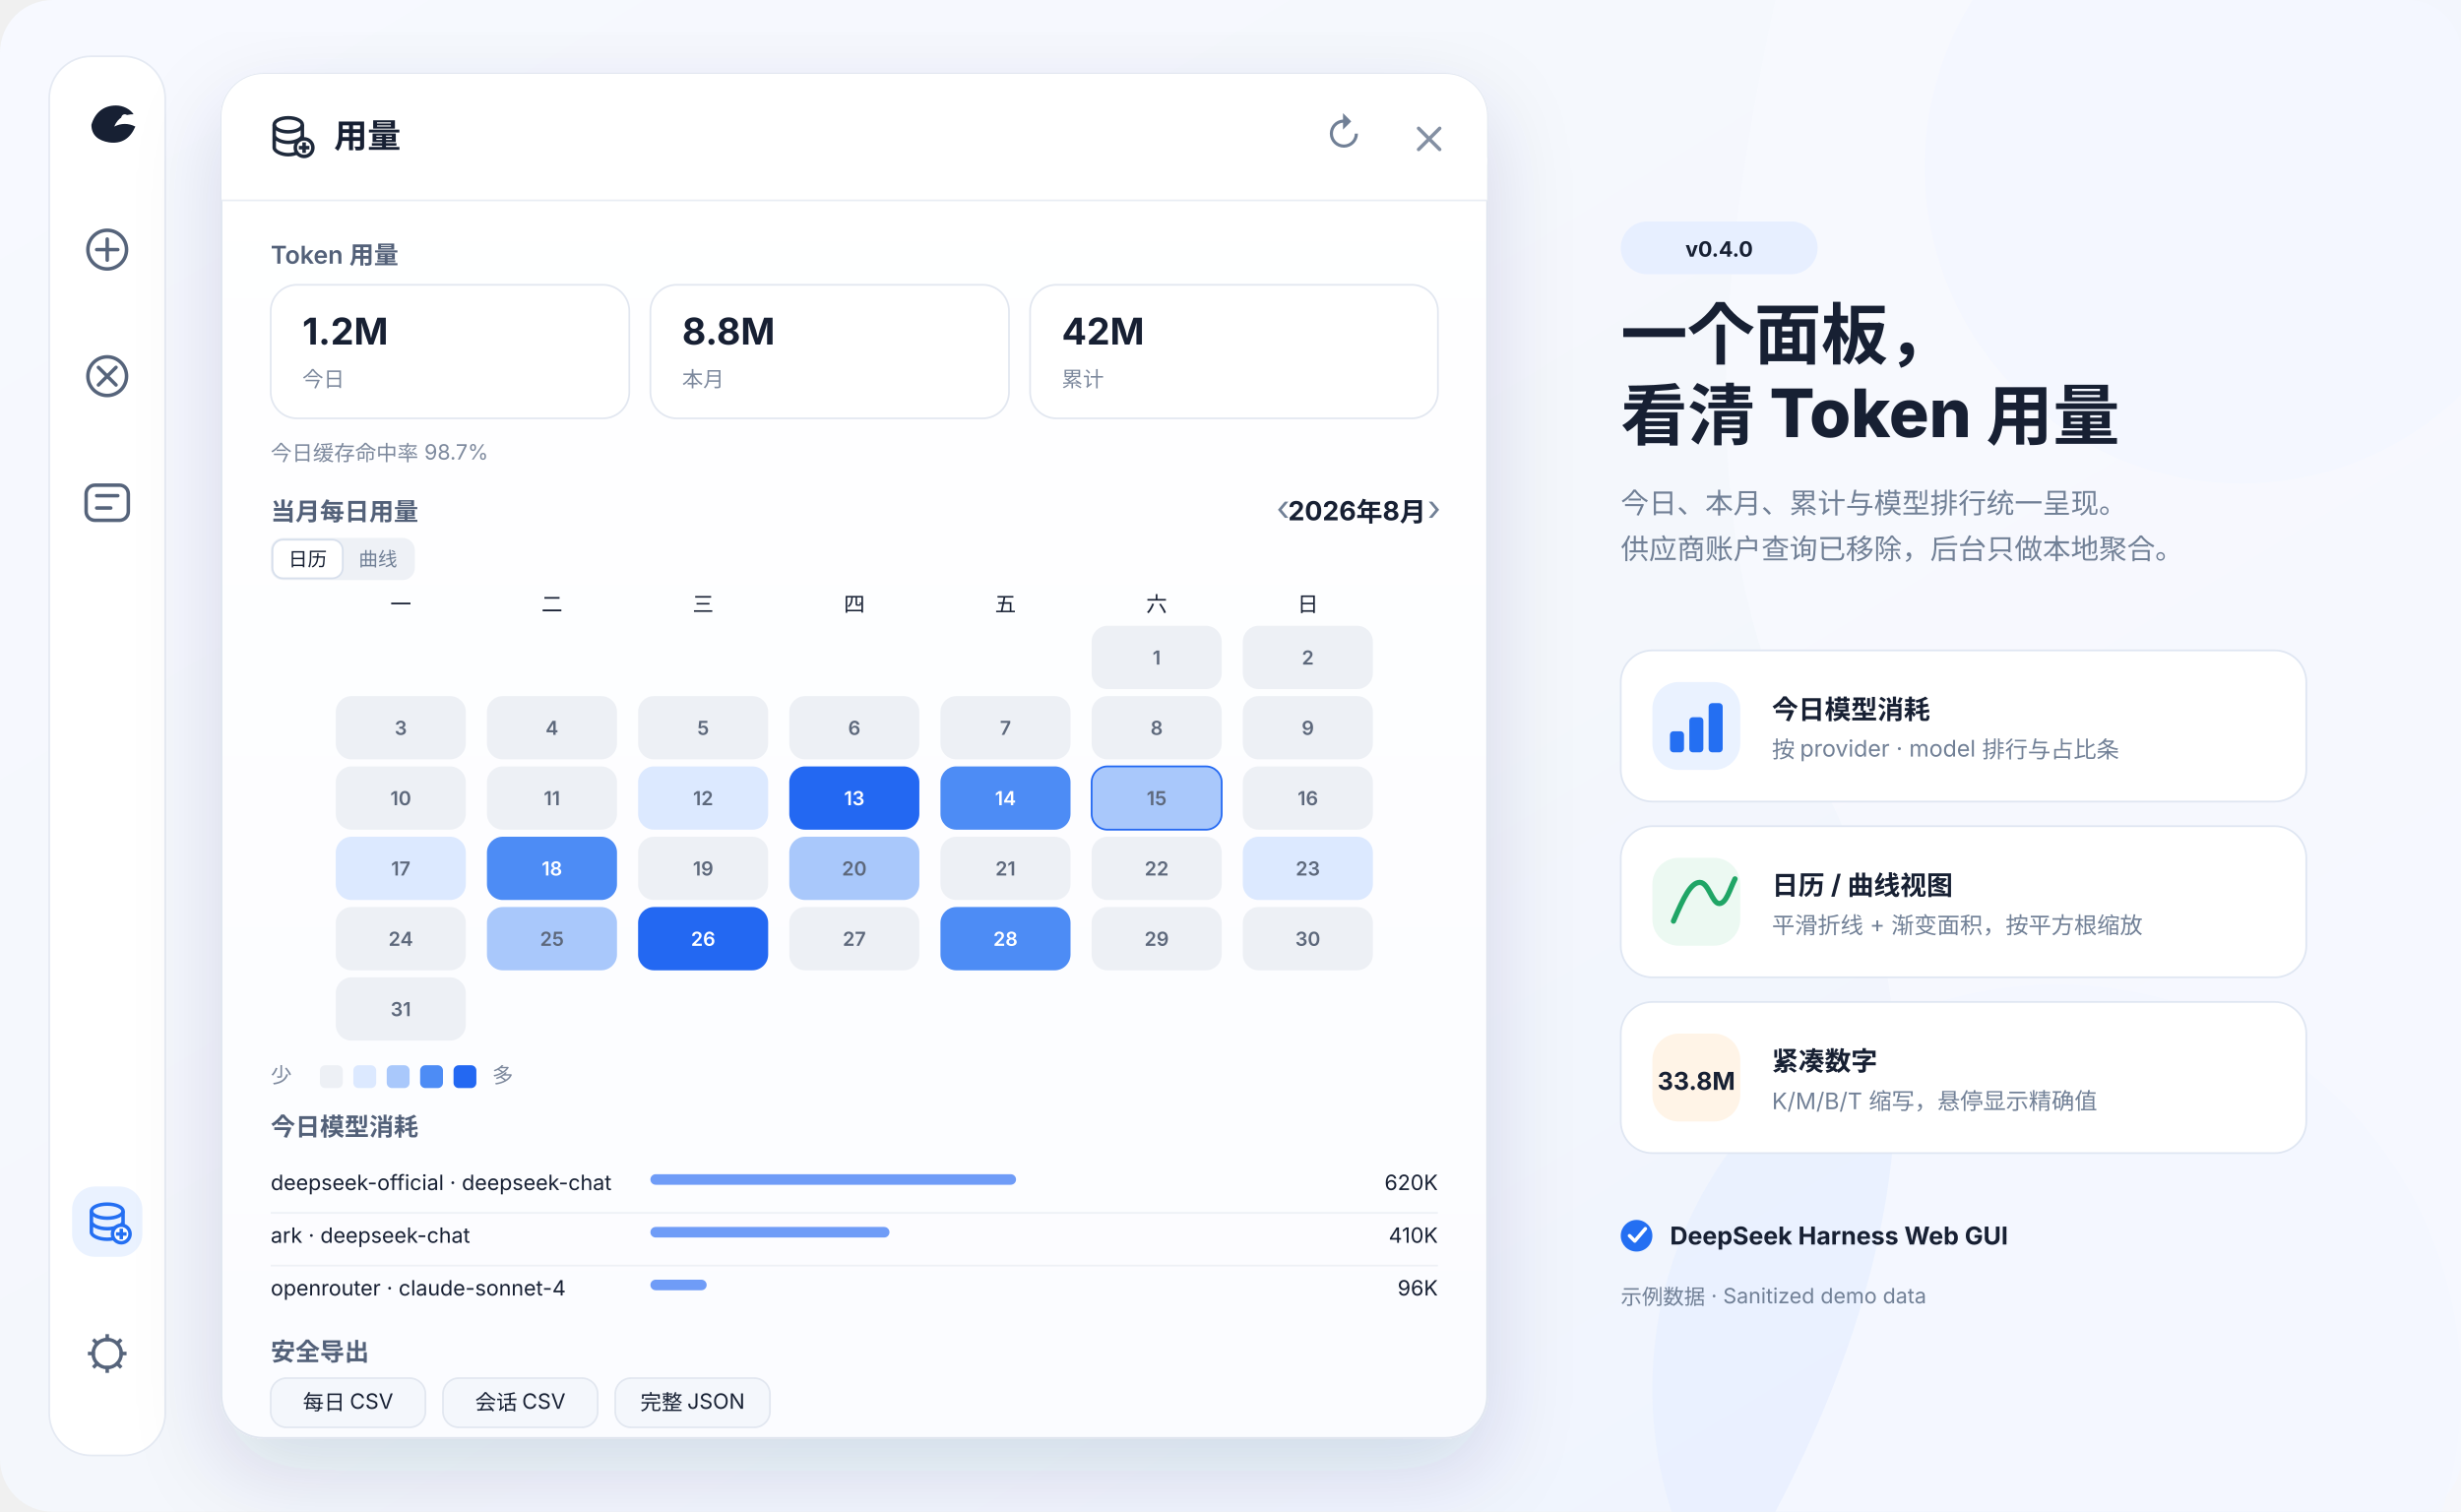
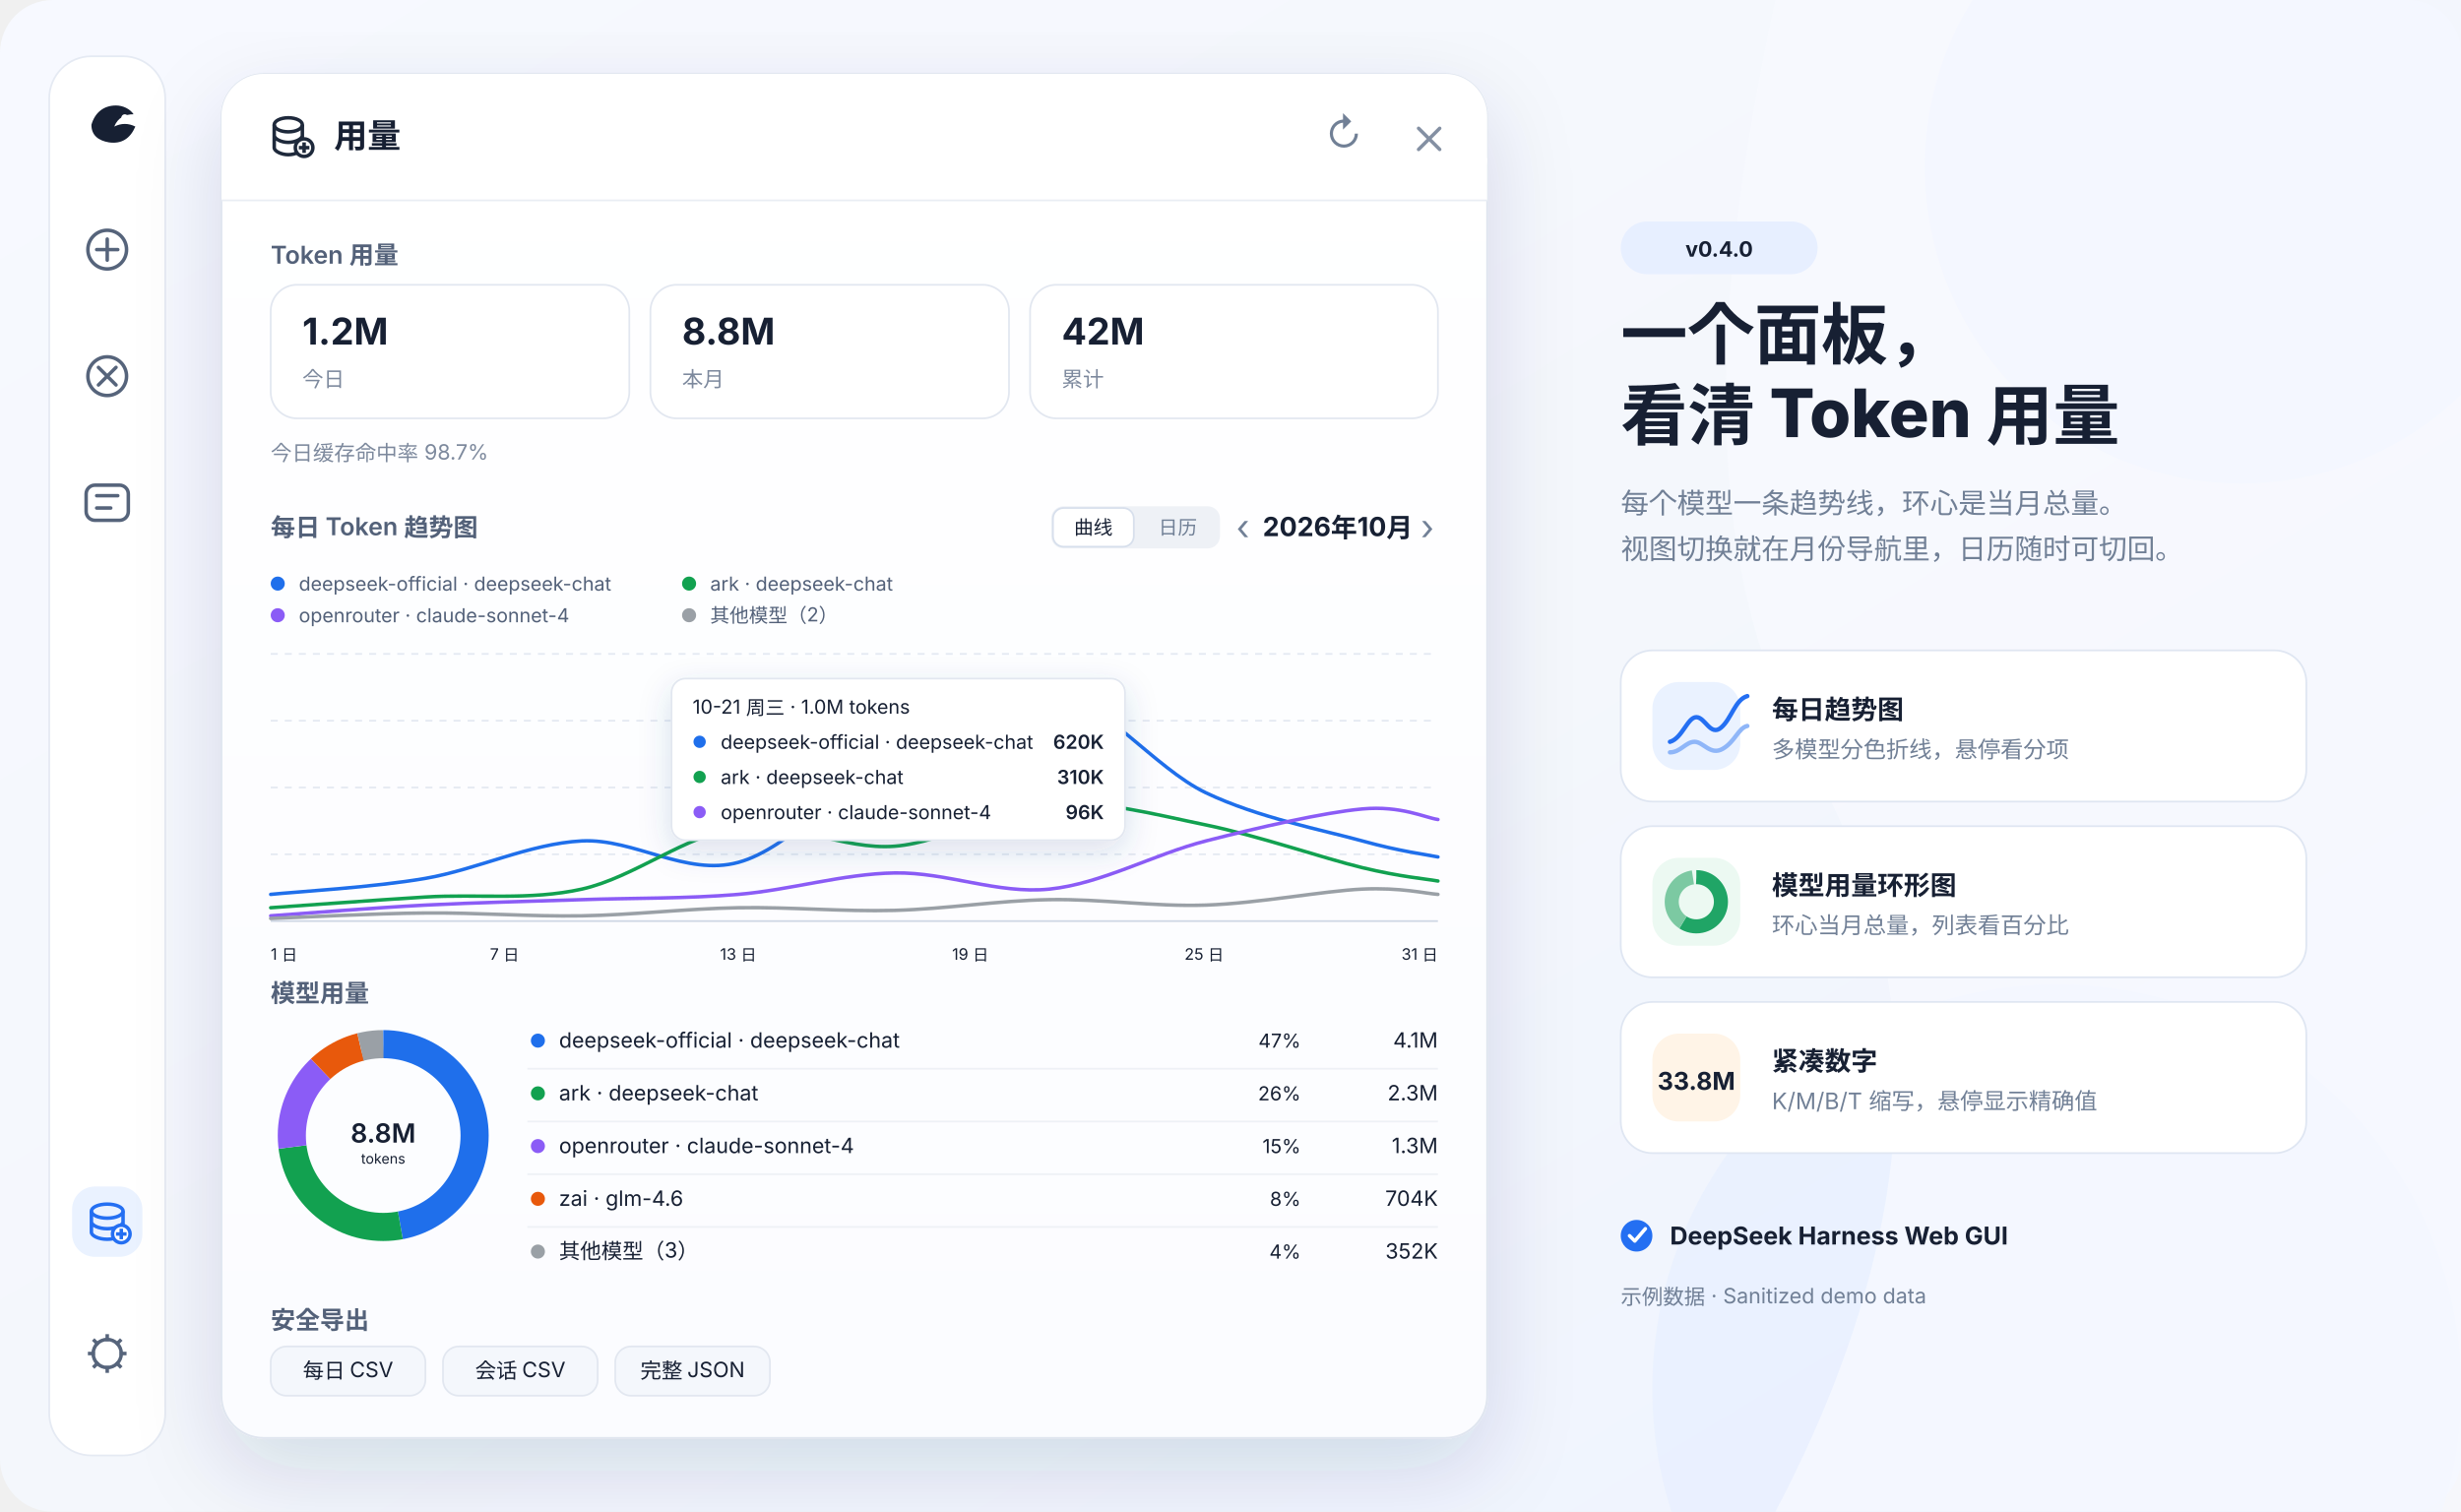
<svg xmlns="http://www.w3.org/2000/svg" width="1400" height="860" viewBox="0 0 1400 860" role="img" aria-labelledby="title desc">
  <defs>
    <linearGradient id="bg" x1="0" y1="0" x2="1" y2="1">
      <stop offset="0" stop-color="#f7f9ff" />
      <stop offset="0.52" stop-color="#f4f7fc" />
      <stop offset="1" stop-color="#eef3ff" />
    </linearGradient>
    <linearGradient id="panel" x1="0" y1="0" x2="0" y2="1">
      <stop offset="0" stop-color="#ffffff" />
      <stop offset="1" stop-color="#fbfcff" />
    </linearGradient>
    <filter id="shadow" x="-20%" y="-20%" width="140%" height="160%">
      <feDropShadow dx="0" dy="18" stdDeviation="24" flood-color="#20355d" flood-opacity="0.14" />
    </filter>
+     <filter id="card" x="-30%" y="-30%" width="160%" height="170%">
+       <feDropShadow dx="0" dy="6" stdDeviation="9" flood-color="#2b4d88" flood-opacity="0.16" />
+     </filter>
    <style>
      text { font-family: Inter, ui-sans-serif, system-ui, -apple-system, BlinkMacSystemFont, "Segoe UI", "Microsoft YaHei", sans-serif; fill: #172033; }
      .muted { fill: #718096; }
      .label { fill: #536179; font-size: 14px; font-weight: 600; }
      .tiny { fill: #7d899d; font-size: 12px; }
-       .day { fill: #5d687b; font-size: 11px; font-weight: 600; text-anchor: middle; dominant-baseline: middle; }
-       .day-light { fill: #ffffff; }
+       .tick { fill: #8a95a6; font-size: 9px; }
+       .legend { fill: #536179; font-size: 11px; }
      .row { font-size: 12px; }
    </style>
  </defs>
  <rect width="1400" height="860" rx="30" fill="url(#bg)" />
  <circle cx="1275" cy="95" r="180" fill="#dfeaff" opacity="0.55" />
  <circle cx="1170" cy="790" r="230" fill="#e6efff" opacity="0.66" />
  <path d="M1010 0h390v860h-390c84-160 91-302 20-426C969 328 970 183 1010 0Z" fill="#f8faff" opacity="0.72" />
  <rect x="28" y="32" width="66" height="796" rx="24" fill="#ffffff" stroke="#e5eaf3" />
  <g transform="translate(48 55)">
    <path d="M4 16c2-7 7-11 14-11 4 0 8 2 10 5-5 0-9 2-11 7 4-2 8-2 12 0-3 7-8 10-15 9-6-1-10-4-10-10Z" fill="#172033" />
    <circle cx="23" cy="12" r="2" fill="#ffffff" />
  </g>
  <g fill="none" stroke="#56647b" stroke-width="2" stroke-linecap="round">
    <circle cx="61" cy="142" r="11" />
    <path d="M61 136v12M55 142h12" />
    <circle cx="61" cy="214" r="11" />
    <path d="M56 209l10 10M66 209l-10 10" />
    <rect x="49" y="276" width="24" height="20" rx="5" />
    <path d="M55 282h12M55 289h8" />
  </g>
  <rect x="41" y="675" width="40" height="40" rx="13" fill="#eaf2ff" />
  <g transform="translate(50 684)" fill="none" stroke="#246ff2" stroke-width="2">
    <ellipse cx="11" cy="5" rx="9" ry="4" />
    <path d="M2 5v12c0 2 4 4 9 4s9-2 9-4V5M2 11c0 2 4 4 9 4s9-2 9-4" />
    <circle cx="19" cy="18" r="5" fill="#fff" />
    <path d="M19 15v6M16 18h6" />
  </g>
  <g transform="translate(49 758)" fill="none" stroke="#56647b" stroke-width="2">
    <circle cx="12" cy="12" r="8" />
    <path d="M12 1v4M12 19v4M1 12h4M19 12h4M4 4l3 3M17 17l3 3M20 4l-3 3M7 17l-3 3" />
  </g>
  <g filter="url(#shadow)">
    <rect x="126" y="42" width="720" height="776" rx="24" fill="url(#panel)" stroke="#dfe5ef" />
  </g>
  <rect x="126" y="42" width="720" height="72" rx="24" fill="#ffffff" />
  <path d="M126 90h720v24H126Z" fill="#ffffff" />
  <line x1="126" y1="114" x2="846" y2="114" stroke="#e9edf4" />
  <g transform="translate(154 66)" fill="none" stroke="#1e293b" stroke-width="2">
    <ellipse cx="10" cy="5" rx="8" ry="4" />
    <path d="M2 5v13c0 2 4 4 8 4s8-2 8-4V5M2 11c0 2 4 4 8 4s8-2 8-4" />
    <circle cx="19" cy="18" r="5" fill="#fff" />
    <path d="M19 15v6M16 18h6" />
  </g>
  <text x="190" y="84" font-size="19" font-weight="700">用量</text>
  <text x="754" y="84" font-size="22" class="muted">↻</text>
  <path d="M807 73l12 12M819 73l-12 12" stroke="#8490a3" stroke-width="2" stroke-linecap="round" />
  <text x="154" y="150" class="label">Token 用量</text>
  <g>
    <rect x="154" y="162" width="204" height="76" rx="15" fill="#ffffff" stroke="#e2e7f0" />
    <text x="172" y="196" font-size="21" font-weight="750">1.2M</text>
    <text x="172" y="220" class="tiny">今日</text>
    <rect x="370" y="162" width="204" height="76" rx="15" fill="#ffffff" stroke="#e2e7f0" />
    <text x="388" y="196" font-size="21" font-weight="750">8.8M</text>
    <text x="388" y="220" class="tiny">本月</text>
    <rect x="586" y="162" width="232" height="76" rx="15" fill="#ffffff" stroke="#e2e7f0" />
    <text x="604" y="196" font-size="21" font-weight="750">42M</text>
    <text x="604" y="220" class="tiny">累计</text>
  </g>
  <text x="154" y="262" class="tiny">今日缓存命中率 98.7%</text>
-   <text x="154" y="296" class="label">当月每日用量</text>
-   <text x="726" y="296" class="muted" font-size="20">‹</text>
-   <text x="772" y="296" font-size="15" font-weight="700" text-anchor="middle">2026年8月</text>
-   <text x="812" y="296" class="muted" font-size="20">›</text>
-   <g>
-     <rect x="154" y="306" width="82" height="24" rx="7" fill="#eef1f6" />
-     <rect x="155" y="307" width="40" height="22" rx="6" fill="#ffffff" stroke="#d7dfec" />
-     <text x="175" y="322" font-size="11" text-anchor="middle" font-weight="500">日历</text>
-     <text x="215" y="322" font-size="11" text-anchor="middle" class="muted">曲线</text>
-   </g>
-   <g class="tiny" text-anchor="middle">
-     <text x="228" y="348">一</text>
-     <text x="314" y="348">二</text>
-     <text x="400" y="348">三</text>
-     <text x="486" y="348">四</text>
-     <text x="572" y="348">五</text>
-     <text x="658" y="348">六</text>
-     <text x="744" y="348">日</text>
-   </g>
-   <g>
-     <rect x="621" y="356" width="74" height="36" rx="9" fill="#edf0f5" />
-     <text x="658" y="374" class="day">1</text>
-     <rect x="707" y="356" width="74" height="36" rx="9" fill="#edf0f5" />
-     <text x="744" y="374" class="day">2</text>
-     <rect x="191" y="396" width="74" height="36" rx="9" fill="#edf0f5" />
-     <text x="228" y="414" class="day">3</text>
-     <rect x="277" y="396" width="74" height="36" rx="9" fill="#edf0f5" />
-     <text x="314" y="414" class="day">4</text>
-     <rect x="363" y="396" width="74" height="36" rx="9" fill="#edf0f5" />
-     <text x="400" y="414" class="day">5</text>
-     <rect x="449" y="396" width="74" height="36" rx="9" fill="#edf0f5" />
-     <text x="486" y="414" class="day">6</text>
-     <rect x="535" y="396" width="74" height="36" rx="9" fill="#edf0f5" />
-     <text x="572" y="414" class="day">7</text>
-     <rect x="621" y="396" width="74" height="36" rx="9" fill="#edf0f5" />
-     <text x="658" y="414" class="day">8</text>
-     <rect x="707" y="396" width="74" height="36" rx="9" fill="#edf0f5" />
-     <text x="744" y="414" class="day">9</text>
-     <rect x="191" y="436" width="74" height="36" rx="9" fill="#edf0f5" />
-     <text x="228" y="454" class="day">10</text>
-     <rect x="277" y="436" width="74" height="36" rx="9" fill="#edf0f5" />
-     <text x="314" y="454" class="day">11</text>
-     <rect x="363" y="436" width="74" height="36" rx="9" fill="#dce9ff" />
-     <text x="400" y="454" class="day">12</text>
-     <rect x="449" y="436" width="74" height="36" rx="9" fill="#2368f2" />
-     <text x="486" y="454" class="day day-light">13</text>
-     <rect x="535" y="436" width="74" height="36" rx="9" fill="#4d8cf5" />
-     <text x="572" y="454" class="day day-light">14</text>
-     <rect x="621" y="436" width="74" height="36" rx="9" fill="#a9c8fb" stroke="#2368f2" />
-     <text x="658" y="454" class="day">15</text>
-     <rect x="707" y="436" width="74" height="36" rx="9" fill="#edf0f5" />
-     <text x="744" y="454" class="day">16</text>
-     <rect x="191" y="476" width="74" height="36" rx="9" fill="#dce9ff" />
-     <text x="228" y="494" class="day">17</text>
-     <rect x="277" y="476" width="74" height="36" rx="9" fill="#4d8cf5" />
-     <text x="314" y="494" class="day day-light">18</text>
-     <rect x="363" y="476" width="74" height="36" rx="9" fill="#edf0f5" />
-     <text x="400" y="494" class="day">19</text>
-     <rect x="449" y="476" width="74" height="36" rx="9" fill="#a9c8fb" />
-     <text x="486" y="494" class="day">20</text>
-     <rect x="535" y="476" width="74" height="36" rx="9" fill="#edf0f5" />
-     <text x="572" y="494" class="day">21</text>
-     <rect x="621" y="476" width="74" height="36" rx="9" fill="#edf0f5" />
-     <text x="658" y="494" class="day">22</text>
-     <rect x="707" y="476" width="74" height="36" rx="9" fill="#dce9ff" />
-     <text x="744" y="494" class="day">23</text>
-     <rect x="191" y="516" width="74" height="36" rx="9" fill="#edf0f5" />
-     <text x="228" y="534" class="day">24</text>
-     <rect x="277" y="516" width="74" height="36" rx="9" fill="#a9c8fb" />
-     <text x="314" y="534" class="day">25</text>
-     <rect x="363" y="516" width="74" height="36" rx="9" fill="#2368f2" />
-     <text x="400" y="534" class="day day-light">26</text>
-     <rect x="449" y="516" width="74" height="36" rx="9" fill="#edf0f5" />
-     <text x="486" y="534" class="day">27</text>
-     <rect x="535" y="516" width="74" height="36" rx="9" fill="#4d8cf5" />
-     <text x="572" y="534" class="day day-light">28</text>
-     <rect x="621" y="516" width="74" height="36" rx="9" fill="#edf0f5" />
-     <text x="658" y="534" class="day">29</text>
-     <rect x="707" y="516" width="74" height="36" rx="9" fill="#edf0f5" />
-     <text x="744" y="534" class="day">30</text>
-     <rect x="191" y="556" width="74" height="36" rx="9" fill="#edf0f5" />
-     <text x="228" y="574" class="day">31</text>
-   </g>
-   <g transform="translate(154 604)">
-     <text x="0" y="12" class="tiny">少</text>
-     <rect x="28" y="2" width="13" height="13" rx="3" fill="#edf0f5" />
-     <rect x="47" y="2" width="13" height="13" rx="3" fill="#dce9ff" />
-     <rect x="66" y="2" width="13" height="13" rx="3" fill="#a9c8fb" />
-     <rect x="85" y="2" width="13" height="13" rx="3" fill="#4d8cf5" />
-     <rect x="104" y="2" width="13" height="13" rx="3" fill="#2368f2" />
-     <text x="126" y="12" class="tiny">多</text>
-   </g>
-   <text x="154" y="646" class="label">今日模型消耗</text>
+   <text x="154" y="305" class="label">每日 Token 趋势图</text>
+   <g>
+     <rect x="598" y="288" width="96" height="24" rx="7" fill="#eef1f6" />
+     <rect x="599" y="289" width="46" height="22" rx="6" fill="#ffffff" stroke="#d7dfec" />
+     <text x="622" y="304" font-size="11" text-anchor="middle" font-weight="500">曲线</text>
+     <text x="670" y="304" font-size="11" text-anchor="middle" class="muted">日历</text>
+   </g>
+   <text x="707" y="307" class="muted" font-size="20" text-anchor="middle">‹</text>
+   <text x="761" y="305" font-size="15" font-weight="700" text-anchor="middle">2026年10月</text>
+   <text x="812" y="307" class="muted" font-size="20" text-anchor="middle">›</text>
+   <g>
+     <circle cx="158" cy="332" r="4" fill="#1f6feb" />
+     <text x="170" y="336" class="legend">deepseek-official · deepseek-chat</text>
+     <circle cx="392" cy="332" r="4" fill="#12a150" />
+     <text x="404" y="336" class="legend">ark · deepseek-chat</text>
+     <circle cx="158" cy="350" r="4" fill="#8b5cf6" />
+     <text x="170" y="354" class="legend">openrouter · claude-sonnet-4</text>
+     <circle cx="392" cy="350" r="4" fill="#9aa0a6" />
+     <text x="404" y="354" class="legend">其他模型（2）</text>
+   </g>
+   <g stroke="#e4e9f2" stroke-width="1" stroke-dasharray="4 4">
+     <line x1="154" y1="372" x2="818" y2="372" />
+     <line x1="154" y1="410" x2="818" y2="410" />
+     <line x1="154" y1="448" x2="818" y2="448" />
+     <line x1="154" y1="486" x2="818" y2="486" />
+   </g>
+   <line x1="154" y1="524" x2="818" y2="524" stroke="#cfd7e5" stroke-width="1" />
+   <g fill="none" stroke-width="2" stroke-linecap="round" stroke-linejoin="round">
+     <path stroke="#1f6feb" d="M 154 508.8 C 168.7 507.3 212.5 504.8 242 499.7 C 271.5 494.6 301.3 479.9 331 478.4 C 360.7 476.9 390.3 498.7 420 490.6 C 449.7 482.5 479.5 446.0 509 429.8 C 538.5 413.6 567.5 389.8 597 393.3 C 626.5 396.8 656.3 436.8 686 451 C 715.7 465.2 753.0 472.3 775 478.4 C 797.0 484.5 810.8 486.0 818 487.5" />
+     <path stroke="#12a150" d="M 154 516.4 C 168.7 515.4 212.5 512.1 242 510.3 C 271.5 508.5 301.3 512.4 331 505.8 C 360.7 499.2 390.3 474.9 420 470.8 C 449.7 466.7 479.5 483.7 509 481.4 C 538.5 479.1 567.5 459.1 597 457.1 C 626.5 455.1 656.3 463.2 686 469.3 C 715.7 475.4 753.0 488.3 775 493.6 C 797.0 498.9 810.8 499.9 818 501.2" />
+     <path stroke="#8b5cf6" d="M 154 521 C 168.7 520.0 212.5 516.4 242 514.9 C 271.5 513.4 301.3 512.8 331 511.8 C 360.7 510.8 390.3 511.3 420 508.8 C 449.7 506.3 479.5 497.1 509 496.6 C 538.5 496.1 567.5 508.8 597 505.8 C 626.5 502.8 656.3 486.0 686 478.4 C 715.7 470.8 753.0 462.2 775 460.2 C 797.0 458.2 810.8 465.2 818 466.2" />
+     <path stroke="#9aa0a6" d="M 154 522.5 C 168.7 522.0 212.5 519.6 242 519.4 C 271.5 519.1 301.3 521.5 331 521 C 360.7 520.5 390.3 516.9 420 516.4 C 449.7 515.9 479.5 518.7 509 517.9 C 538.5 517.1 567.5 512.3 597 511.8 C 626.5 511.3 656.3 515.9 686 514.9 C 715.7 513.9 753.0 506.8 775 505.8 C 797.0 504.8 810.8 508.3 818 508.8" />
+   </g>
+   <g filter="url(#card)">
+     <rect x="382" y="386" width="258" height="92" rx="8" fill="#ffffff" stroke="#e2e7f0" />
+   </g>
+   <text x="394" y="406" font-size="11" fill="#718096">10-21 周三 · 1.0M tokens</text>
+   <g>
+     <circle cx="398" cy="422" r="3.5" fill="#1f6feb" />
+     <text x="410" y="426" font-size="11" fill="#536179">deepseek-official · deepseek-chat</text>
+     <text x="628" y="426" font-size="11" font-weight="600" text-anchor="end">620K</text>
+     <circle cx="398" cy="442" r="3.5" fill="#12a150" />
+     <text x="410" y="446" font-size="11" fill="#536179">ark · deepseek-chat</text>
+     <text x="628" y="446" font-size="11" font-weight="600" text-anchor="end">310K</text>
+     <circle cx="398" cy="462" r="3.5" fill="#8b5cf6" />
+     <text x="410" y="466" font-size="11" fill="#536179">openrouter · claude-sonnet-4</text>
+     <text x="628" y="466" font-size="11" font-weight="600" text-anchor="end">96K</text>
+   </g>
+   <g class="tick">
+     <text x="154" y="546">1 日</text>
+     <text x="287" y="546" text-anchor="middle">7 日</text>
+     <text x="420" y="546" text-anchor="middle">13 日</text>
+     <text x="552" y="546" text-anchor="middle">19 日</text>
+     <text x="685" y="546" text-anchor="middle">25 日</text>
+     <text x="818" y="546" text-anchor="end">31 日</text>
+   </g>
+   <text x="154" y="570" class="label">模型用量</text>
+   <g>
+     <circle cx="218" cy="646" r="52" fill="none" stroke="#1f6feb" stroke-width="16" stroke-dasharray="153.56 326.73" stroke-dashoffset="0" transform="rotate(-90 218 646)" />
+     <circle cx="218" cy="646" r="52" fill="none" stroke="#12a150" stroke-width="16" stroke-dasharray="84.95 326.73" stroke-dashoffset="-153.56" transform="rotate(-90 218 646)" />
+     <circle cx="218" cy="646" r="52" fill="none" stroke="#8b5cf6" stroke-width="16" stroke-dasharray="49.01 326.73" stroke-dashoffset="-238.51" transform="rotate(-90 218 646)" />
+     <circle cx="218" cy="646" r="52" fill="none" stroke="#e8590c" stroke-width="16" stroke-dasharray="26.14 326.73" stroke-dashoffset="-287.52" transform="rotate(-90 218 646)" />
+     <circle cx="218" cy="646" r="52" fill="none" stroke="#9aa0a6" stroke-width="16" stroke-dasharray="13.07 326.73" stroke-dashoffset="-313.66" transform="rotate(-90 218 646)" />
+     <text x="218" y="650" font-size="15" font-weight="600" text-anchor="middle">8.8M</text>
+     <text x="218" y="662" font-size="8" text-anchor="middle" fill="#7d899d">tokens</text>
+   </g>
  <g class="row">
-     <text x="154" y="677" fill="#536179">deepseek-official · deepseek-chat</text>
-     <rect x="370" y="668" width="208" height="6" rx="3" fill="#2368f2" opacity="0.65" />
-     <text x="818" y="677" text-anchor="end" fill="#172033" font-variant-numeric="tabular-nums">620K</text>
-     <line x1="154" y1="690" x2="818" y2="690" stroke="#eef1f6" />
-     <text x="154" y="707" fill="#536179">ark · deepseek-chat</text>
-     <rect x="370" y="698" width="136" height="6" rx="3" fill="#2368f2" opacity="0.65" />
-     <text x="818" y="707" text-anchor="end" fill="#172033" font-variant-numeric="tabular-nums">410K</text>
-     <line x1="154" y1="720" x2="818" y2="720" stroke="#eef1f6" />
-     <text x="154" y="737" fill="#536179">openrouter · claude-sonnet-4</text>
-     <rect x="370" y="728" width="32" height="6" rx="3" fill="#2368f2" opacity="0.65" />
-     <text x="818" y="737" text-anchor="end" fill="#172033" font-variant-numeric="tabular-nums">96K</text>
-   </g>
-   <text x="154" y="774" class="label">安全导出</text>
-   <g>
-     <rect x="154" y="784" width="88" height="28" rx="9" fill="#f4f7fc" stroke="#e2e7f0" />
-     <text x="198" y="802" font-size="12" text-anchor="middle" fill="#2b4d88">每日 CSV</text>
-     <rect x="252" y="784" width="88" height="28" rx="9" fill="#f4f7fc" stroke="#e2e7f0" />
-     <text x="296" y="802" font-size="12" text-anchor="middle" fill="#2b4d88">会话 CSV</text>
-     <rect x="350" y="784" width="88" height="28" rx="9" fill="#f4f7fc" stroke="#e2e7f0" />
-     <text x="394" y="802" font-size="12" text-anchor="middle" fill="#2b4d88">完整 JSON</text>
+     <circle cx="306" cy="592" r="4" fill="#1f6feb" />
+     <text x="318" y="596" fill="#536179">deepseek-official · deepseek-chat</text>
+     <text x="740" y="596" font-size="11" text-anchor="end" fill="#8a95a6">47%</text>
+     <text x="818" y="596" text-anchor="end">4.1M</text>
+     <line x1="300" y1="608" x2="818" y2="608" stroke="#eef1f6" />
+     <circle cx="306" cy="622" r="4" fill="#12a150" />
+     <text x="318" y="626" fill="#536179">ark · deepseek-chat</text>
+     <text x="740" y="626" font-size="11" text-anchor="end" fill="#8a95a6">26%</text>
+     <text x="818" y="626" text-anchor="end">2.3M</text>
+     <line x1="300" y1="638" x2="818" y2="638" stroke="#eef1f6" />
+     <circle cx="306" cy="652" r="4" fill="#8b5cf6" />
+     <text x="318" y="656" fill="#536179">openrouter · claude-sonnet-4</text>
+     <text x="740" y="656" font-size="11" text-anchor="end" fill="#8a95a6">15%</text>
+     <text x="818" y="656" text-anchor="end">1.3M</text>
+     <line x1="300" y1="668" x2="818" y2="668" stroke="#eef1f6" />
+     <circle cx="306" cy="682" r="4" fill="#e8590c" />
+     <text x="318" y="686" fill="#536179">zai · glm-4.6</text>
+     <text x="740" y="686" font-size="11" text-anchor="end" fill="#8a95a6">8%</text>
+     <text x="818" y="686" text-anchor="end">704K</text>
+     <line x1="300" y1="698" x2="818" y2="698" stroke="#eef1f6" />
+     <circle cx="306" cy="712" r="4" fill="#9aa0a6" />
+     <text x="318" y="716" fill="#536179">其他模型（3）</text>
+     <text x="740" y="716" font-size="11" text-anchor="end" fill="#8a95a6">4%</text>
+     <text x="818" y="716" text-anchor="end">352K</text>
+   </g>
+   <text x="154" y="756" class="label">安全导出</text>
+   <g>
+     <rect x="154" y="766" width="88" height="28" rx="9" fill="#f4f7fc" stroke="#e2e7f0" />
+     <text x="198" y="784" font-size="12" text-anchor="middle" fill="#2b4d88">每日 CSV</text>
+     <rect x="252" y="766" width="88" height="28" rx="9" fill="#f4f7fc" stroke="#e2e7f0" />
+     <text x="296" y="784" font-size="12" text-anchor="middle" fill="#2b4d88">会话 CSV</text>
+     <rect x="350" y="766" width="88" height="28" rx="9" fill="#f4f7fc" stroke="#e2e7f0" />
+     <text x="394" y="784" font-size="12" text-anchor="middle" fill="#2b4d88">完整 JSON</text>
  </g>
  <g transform="translate(922 126)">
    <rect x="0" y="0" width="112" height="30" rx="15" fill="#e7efff" />
    <text x="56" y="20" text-anchor="middle" fill="#2468db" font-size="12" font-weight="750">v0.4.0</text>
    <text x="0" y="78" font-size="38" font-weight="800">一个面板，</text>
    <text x="0" y="124" font-size="38" font-weight="800">看清 Token 用量</text>
-     <text x="0" y="166" font-size="16" class="muted">今日、本月、累计与模型排行统一呈现。</text>
-     <text x="0" y="192" font-size="16" class="muted">供应商账户查询已移除，后台只做本地聚合。</text>
+     <text x="0" y="166" font-size="16" class="muted">每个模型一条趋势线，环心是当月总量。</text>
+     <text x="0" y="192" font-size="16" class="muted">视图切换就在月份导航里，日历随时可切回。</text>
    <g transform="translate(0 244)">
      <rect width="390" height="86" rx="18" fill="#ffffff" stroke="#dfe6f2" />
      <rect x="18" y="18" width="50" height="50" rx="15" fill="#eaf2ff" />
-       <g fill="#246ff2">
-         <rect x="28" y="46" width="8" height="12" rx="2" />
-         <rect x="39" y="38" width="8" height="20" rx="2" />
-         <rect x="50" y="30" width="8" height="28" rx="2" />
+       <g fill="none" stroke="#246ff2" stroke-width="2.5" stroke-linecap="round" stroke-linejoin="round">
+         <path d="M28 52c7-2 10-14 15-14s8 11 14 6 8-16 15-18" />
+         <path d="M28 58c6 0 9-6 14-6s9 8 16 4 9-12 14-13" stroke="#8fb6f8" />
      </g>
-       <text x="86" y="39" font-size="15" font-weight="750">今日模型消耗</text>
-       <text x="86" y="61" font-size="13" class="muted">按 provider · model 排行与占比条</text>
+       <text x="86" y="39" font-size="15" font-weight="750">每日趋势图</text>
+       <text x="86" y="61" font-size="13" class="muted">多模型分色折线，悬停看分项</text>
    </g>
    <g transform="translate(0 344)">
      <rect width="390" height="86" rx="18" fill="#ffffff" stroke="#dfe6f2" />
      <rect x="18" y="18" width="50" height="50" rx="15" fill="#ecf9f2" />
-       <path d="M30 54c6-14 10-22 15-22s7 12 11 12 6-8 9-14" fill="none" stroke="#20a566" stroke-width="3" stroke-linecap="round" stroke-linejoin="round" />
-       <text x="86" y="39" font-size="15" font-weight="750">日历 / 曲线视图</text>
-       <text x="86" y="61" font-size="13" class="muted">平滑折线 + 渐变面积，按平方根缩放</text>
+       <g transform="rotate(-90 43 43)">
+         <circle cx="43" cy="43" r="14" fill="none" stroke="#20a566" stroke-width="8" stroke-dasharray="52 88" />
+         <circle cx="43" cy="43" r="14" fill="none" stroke="#7cc9a2" stroke-width="8" stroke-dasharray="34 88" stroke-dashoffset="-52" />
+       </g>
+       <text x="86" y="39" font-size="15" font-weight="750">模型用量环形图</text>
+       <text x="86" y="61" font-size="13" class="muted">环心当月总量，列表看百分比</text>
    </g>
    <g transform="translate(0 444)">
      <rect width="390" height="86" rx="18" fill="#ffffff" stroke="#dfe6f2" />
      <rect x="18" y="18" width="50" height="50" rx="15" fill="#fff4e7" />
      <text x="43" y="50" text-anchor="middle" fill="#e58a25" font-size="14" font-weight="750">33.8M</text>
      <text x="86" y="39" font-size="15" font-weight="750">紧凑数字</text>
      <text x="86" y="61" font-size="13" class="muted">K/M/B/T 缩写，悬停显示精确值</text>
    </g>
    <g transform="translate(0 568)">
      <circle cx="9" cy="9" r="9" fill="#246ff2" />
      <path d="M5 9l3 3 6-7" fill="none" stroke="#fff" stroke-width="2" stroke-linecap="round" stroke-linejoin="round" />
      <text x="28" y="14" font-size="14" font-weight="650">DeepSeek Harness Web GUI</text>
      <text x="0" y="48" font-size="12" class="muted">示例数据 · Sanitized demo data</text>
    </g>
  </g>
</svg>
